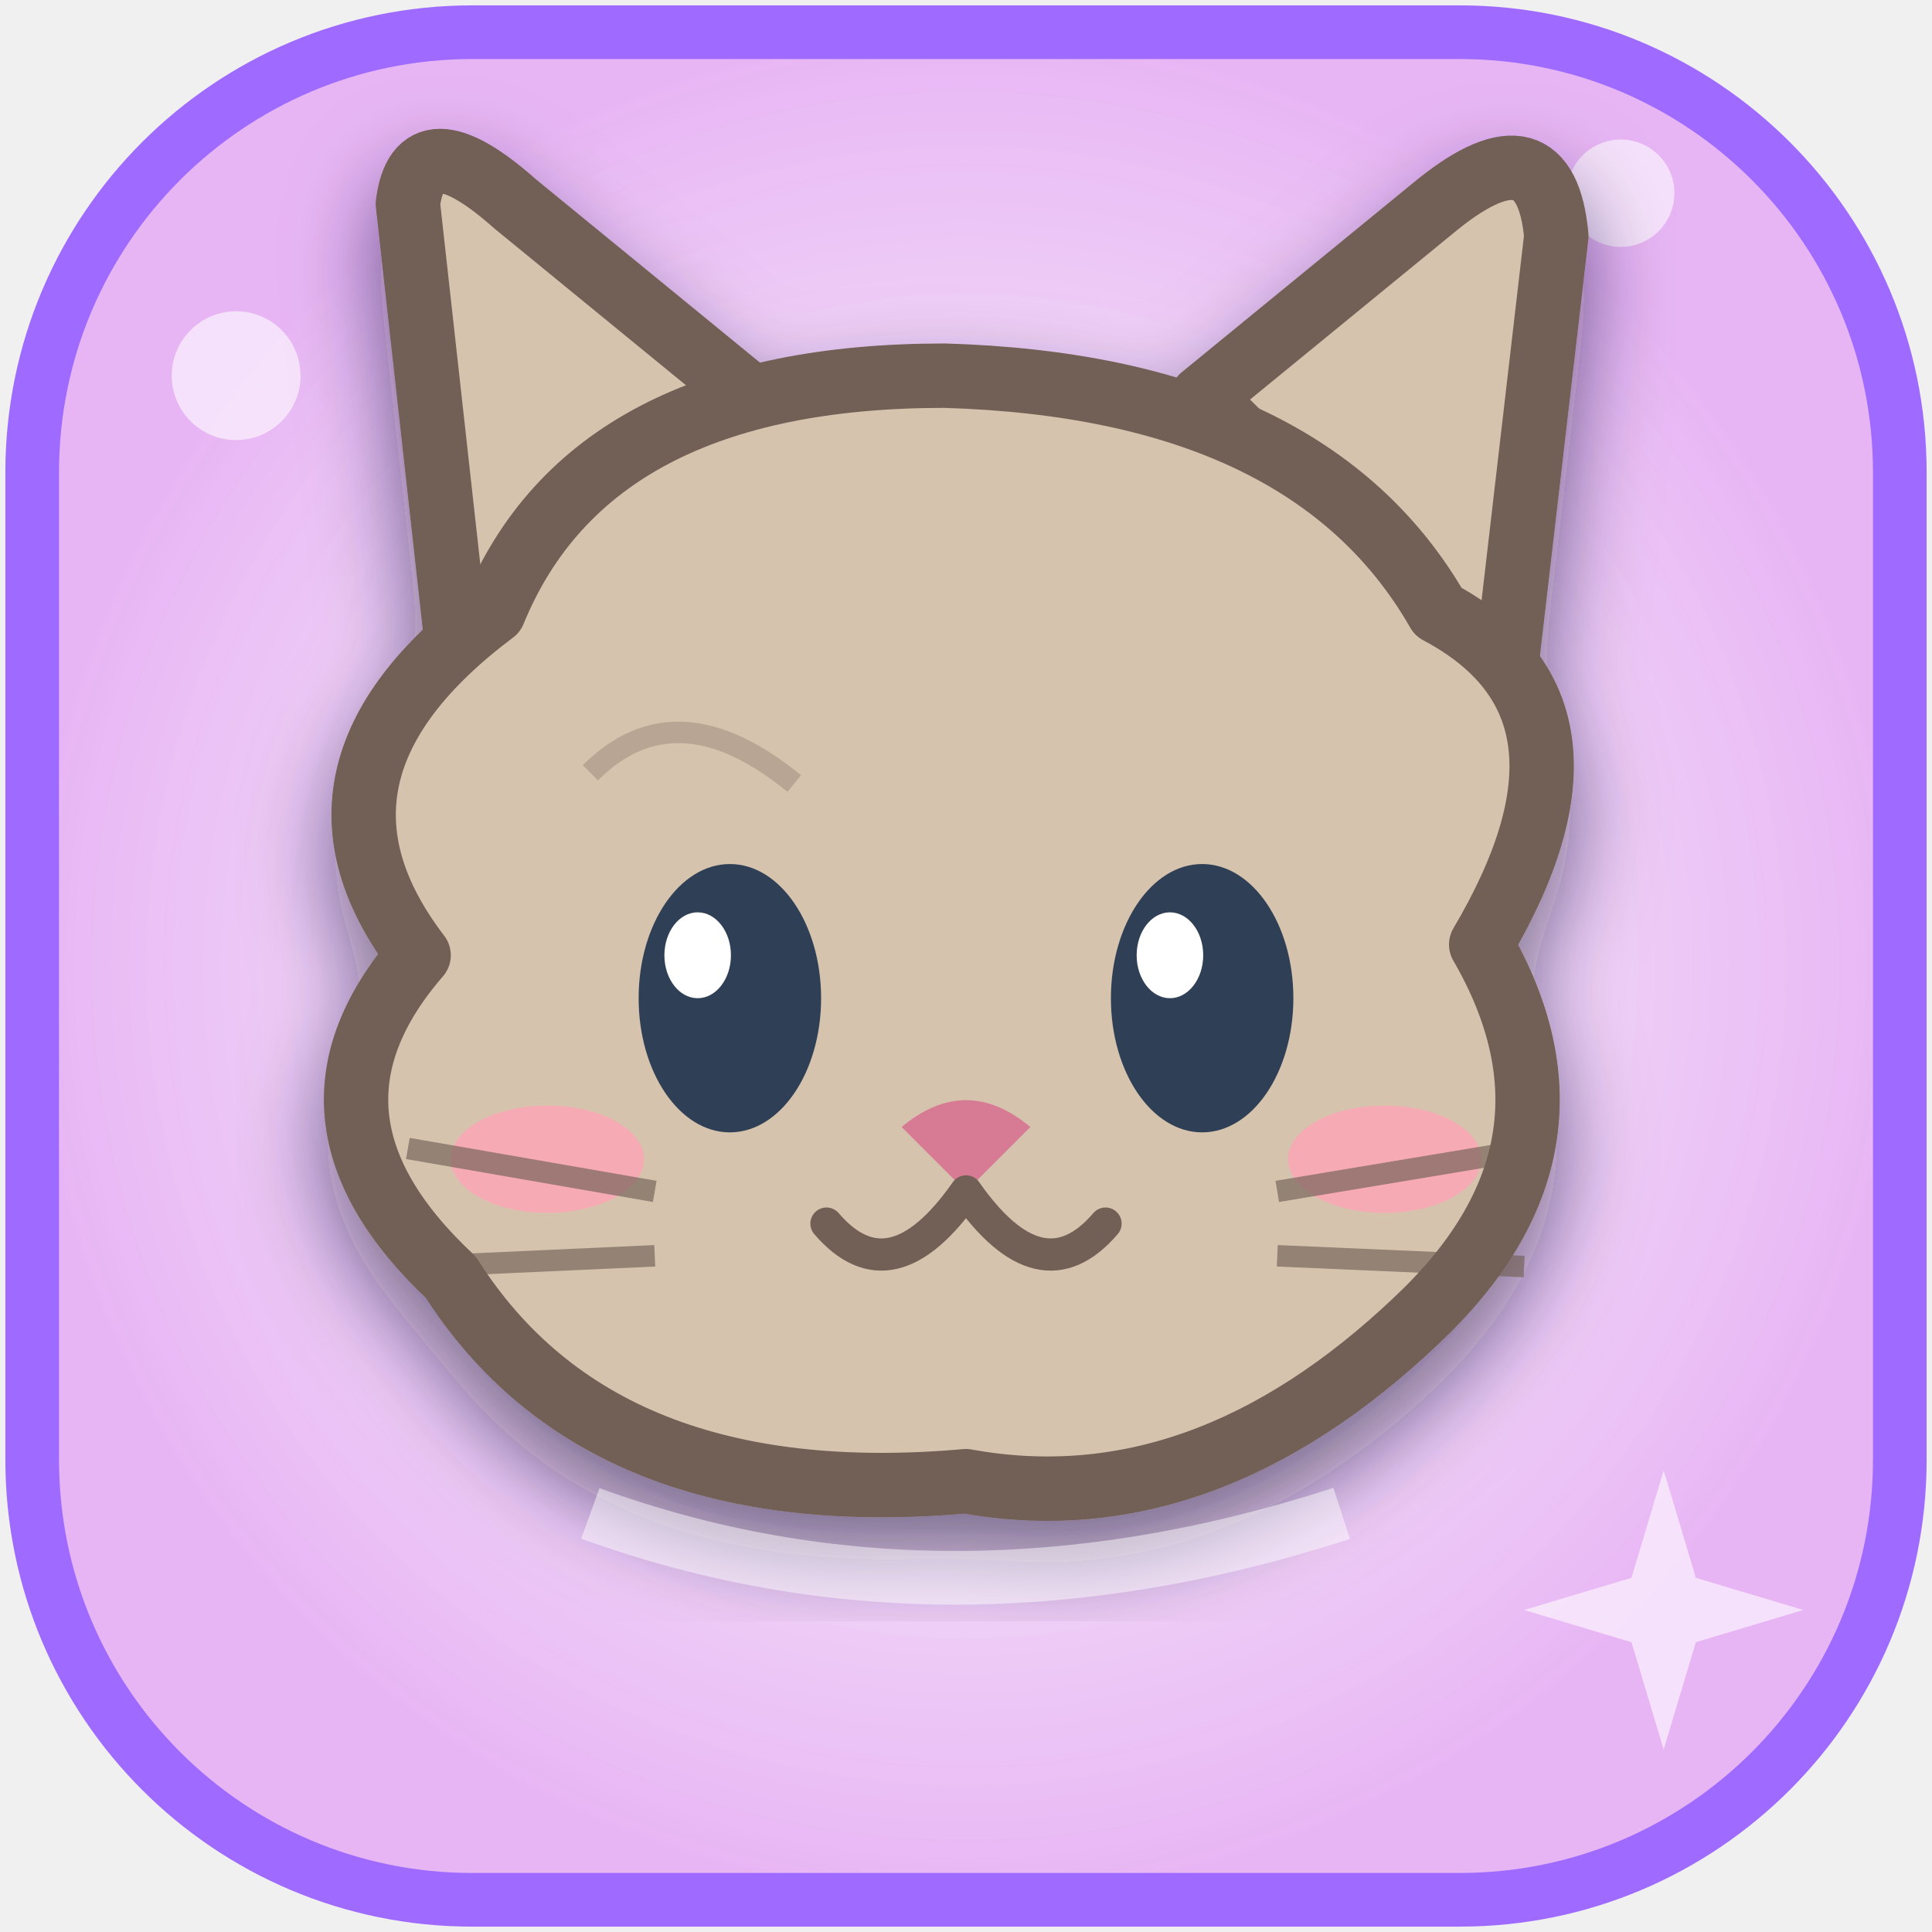
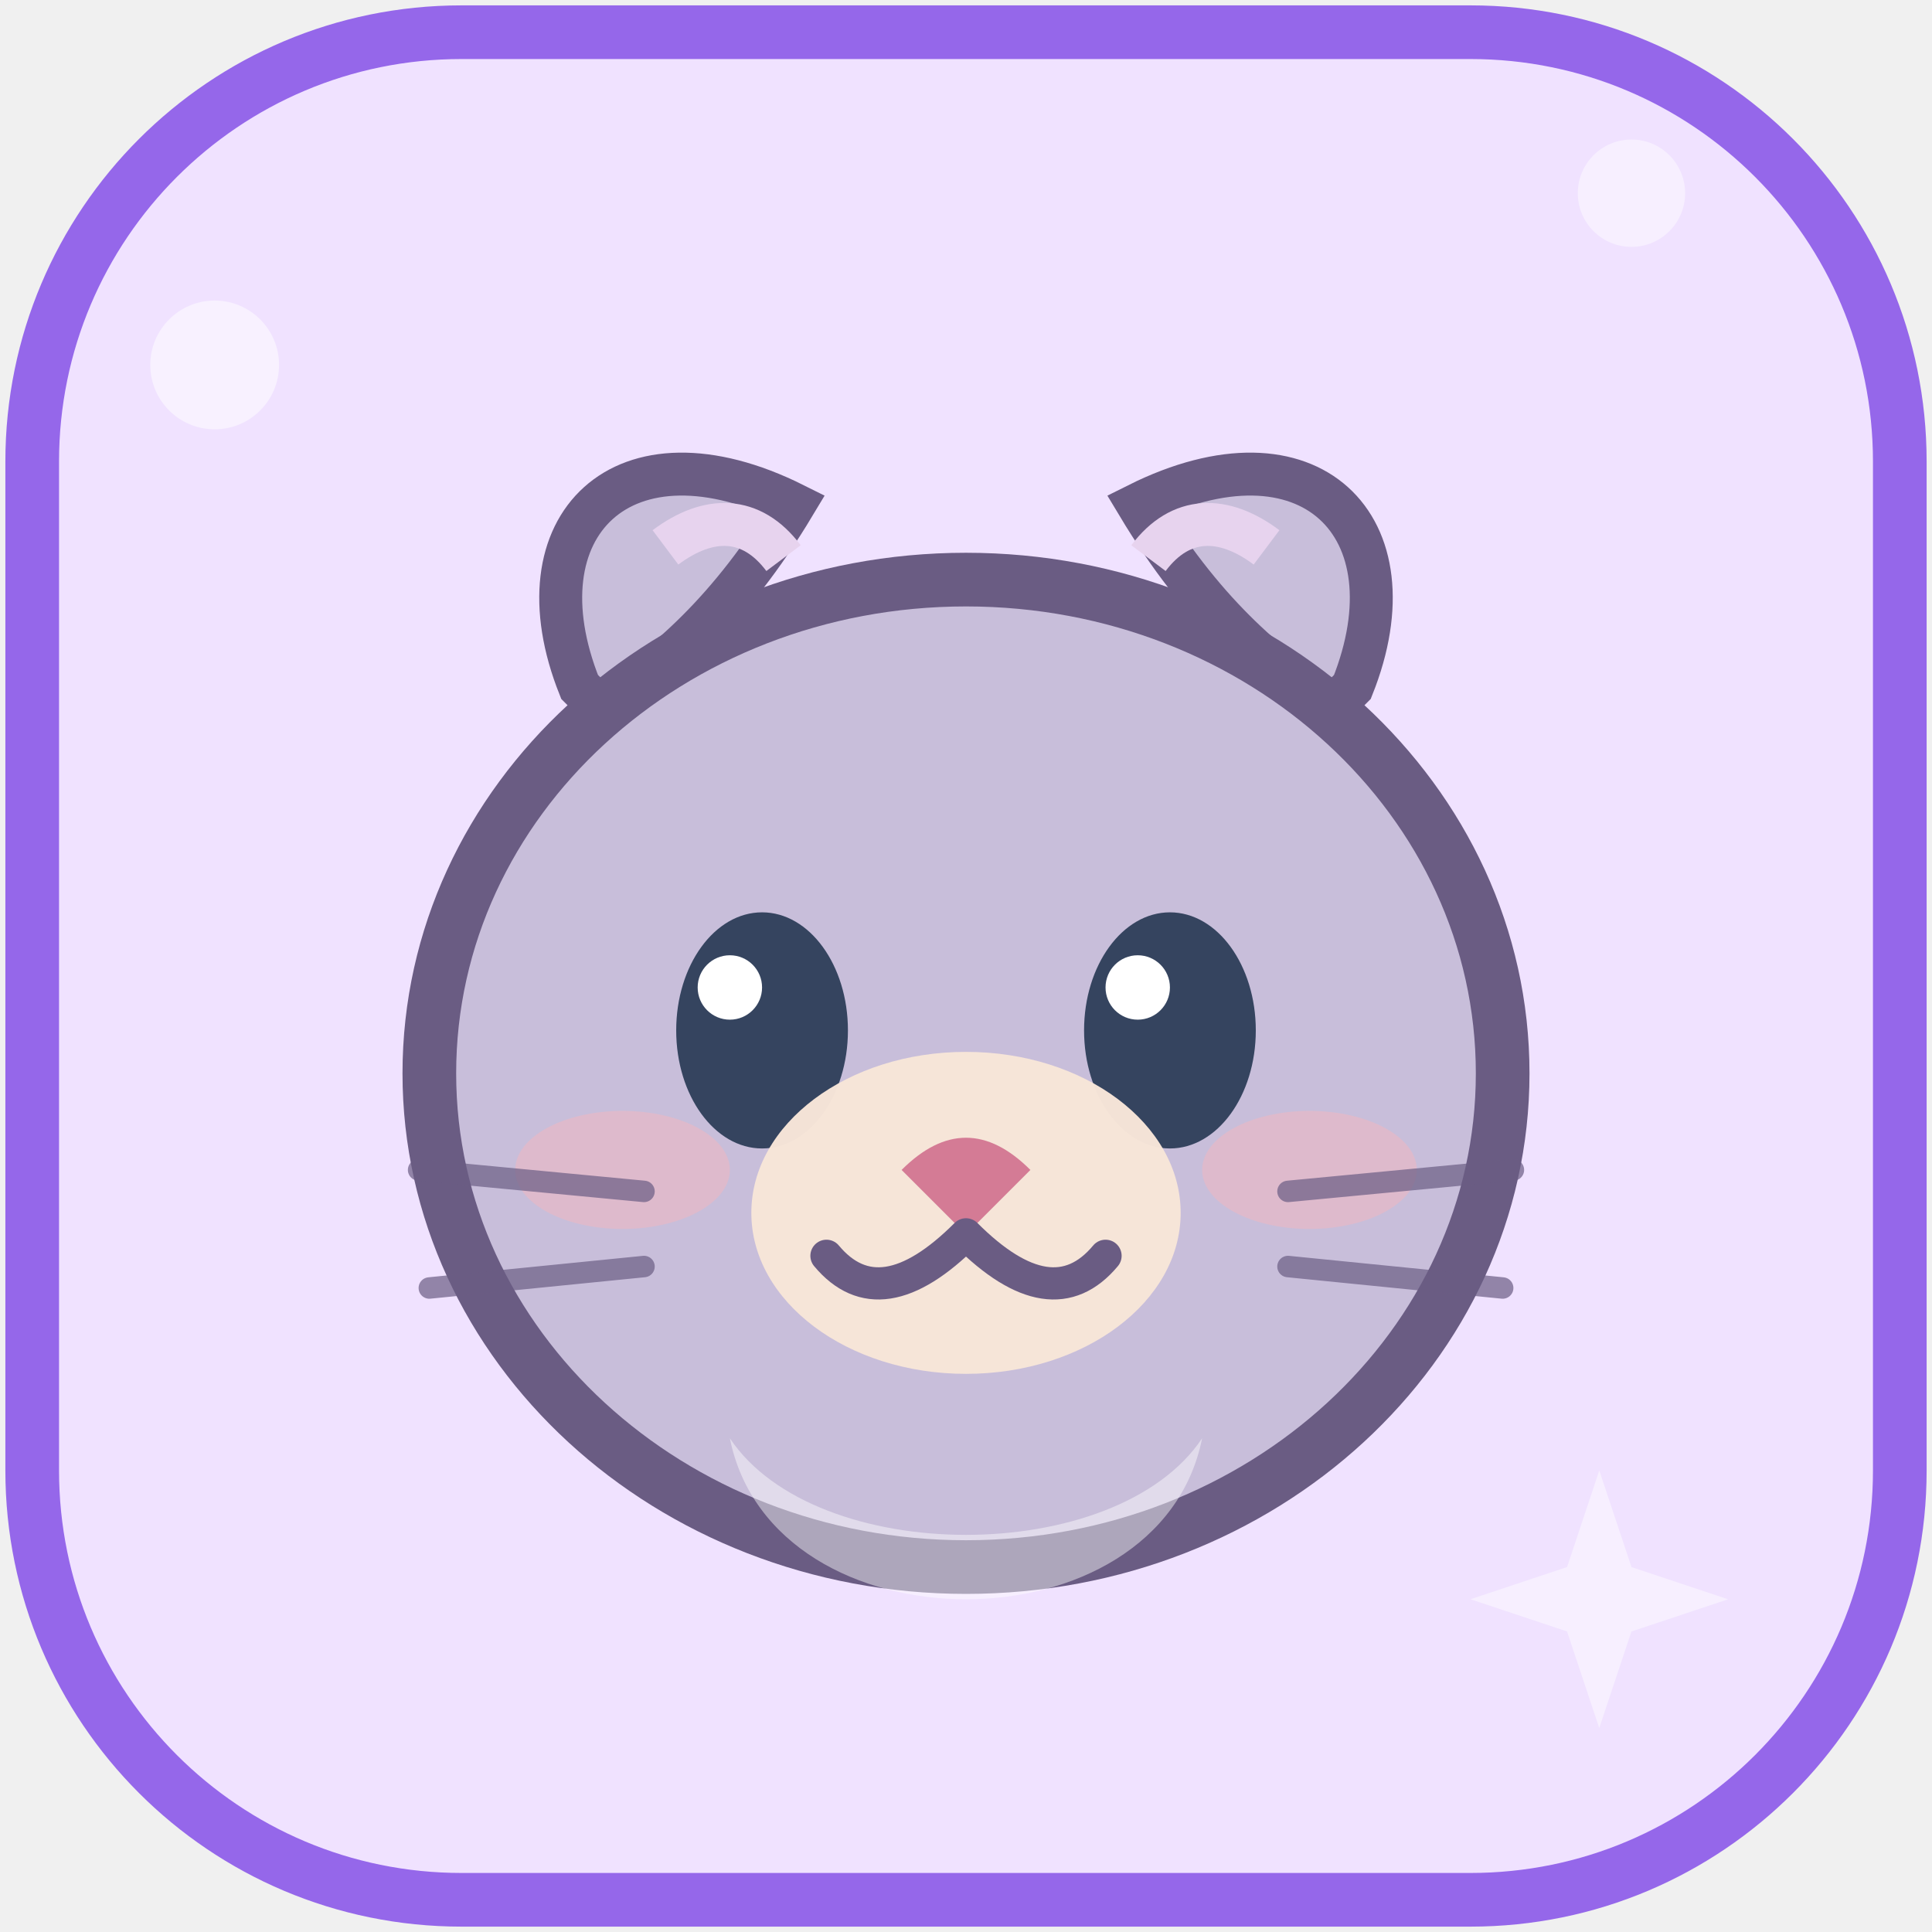
- <svg xmlns="http://www.w3.org/2000/svg" viewBox="0 0 180 180" role="img" aria-label="노르웨이숲 고양이 아바타">
-   <defs>
-     <radialGradient id="bg">
-       <stop stop-color="#fff" stop-opacity=".8" />
-       <stop offset="1" stop-color="#E7B5F4" />
-     </radialGradient>
-     <filter id="s">
-       <feDropShadow dx="0" dy="4" stdDeviation="4" flood-color="#130938" flood-opacity=".55" />
-     </filter>
-   </defs>
-   <rect x="3" y="3" width="174" height="174" rx="41" fill="url(#bg)" stroke="#9E6AFF" stroke-width="5" />
-   <g opacity=".6" fill="#fff">
-     <circle cx="22" cy="35" r="6" />
-     <circle cx="151" cy="18" r="5" />
-     <path d="M155 137 l3 10 10 3 -10 3 -3 10 -3 -10 -10 -3 10 -3Z" />
-   </g>
-   <g filter="url(#s)" stroke="#725F56" stroke-width="6" stroke-linejoin="round">
-     <path d="M43 64 L38 19 Q39 11 48 19 L70 37 Z" fill="#D6C3AD" />
-     <path d="M112 37 L134 19 Q144 11 145 22 L140 65 Z" fill="#D6C3AD" />
-     <path d="M46 57 Q55 35 88 35 Q122 36 134 57 Q151 66 138 88 Q149 107 132 123 Q112 142 90 138 Q56 141 42 119 Q26 104 39 89 Q26 72 46 57 Z" fill="#D6C3AD" />
-   </g>
-   <path d="M55 72 Q63 64 74 73" stroke="#725F56" stroke-width="2" fill="none" opacity=".3" />
-   <ellipse cx="68" cy="93" rx="8.5" ry="12.5" fill="#2F4056" />
-   <ellipse cx="112" cy="93" rx="8.5" ry="12.5" fill="#2F4056" />
-   <ellipse cx="65" cy="89" rx="3.1" ry="4" fill="#fff" />
-   <ellipse cx="109" cy="89" rx="3.1" ry="4" fill="#fff" />
-   <ellipse cx="51" cy="108" rx="9" ry="5" fill="#FFA4B7" opacity=".77" />
-   <ellipse cx="129" cy="108" rx="9" ry="5" fill="#FFA4B7" opacity=".77" />
-   <path d="M84 105 Q90 100 96 105 L90 111Z" fill="#D77B95" />
-   <path d="M90 111 Q83 121 77 114 M90 111 Q97 121 103 114" fill="none" stroke="#725F56" stroke-width="3" stroke-linecap="round" />
-   <path d="M61 111 L38 107 M61 117 L39 118 M119 111 L143 107 M119 117 L142 118" fill="none" stroke="#725F56" stroke-width="2" opacity=".66" />
-   <path d="M55 141 Q88 153 125 141" fill="none" stroke="#ffffff" stroke-width="5" opacity=".48" />
+ <svg xmlns="http://www.w3.org/2000/svg" viewBox="0 0 180 180" role="img" aria-label="스코티시폴드 고양이 아바타">
+   <rect x="3" y="3" width="174" height="174" rx="40" fill="#F0E2FF" stroke="#9567EA" stroke-width="5" />
+   <circle cx="20" cy="34" r="6" fill="#fff" opacity="0.5" />
+   <circle cx="152" cy="18" r="5" fill="#fff" opacity="0.45" />
+   <path d="M149 137 l3 9 9 3 -9 3 -3 9 -3 -9 -9 -3 9 -3z" fill="#fff" opacity="0.45" />
+   <path d="M54 64 C48 49 58 39 74 47 C68 57 62 62 56 66 Z" fill="#C8BEDA" stroke="#6A5C83" stroke-width="4" />
+   <path d="M126 64 C132 49 122 39 106 47 C112 57 118 62 124 66 Z" fill="#C8BEDA" stroke="#6A5C83" stroke-width="4" />
+   <path d="M62 51 C66 48 70 48 73 52" stroke="#E7D3EE" stroke-width="4" fill="none" />
+   <path d="M118 51 C114 48 110 48 107 52" stroke="#E7D3EE" stroke-width="4" fill="none" />
+   <ellipse cx="90" cy="100" rx="50" ry="46" fill="#C8BEDA" stroke="#6A5C83" stroke-width="5" />
+   <ellipse cx="71" cy="96" rx="8" ry="11" fill="#35445F" />
+   <ellipse cx="109" cy="96" rx="8" ry="11" fill="#35445F" />
+   <circle cx="68" cy="92" r="3" fill="#fff" />
+   <circle cx="106" cy="92" r="3" fill="#fff" />
+   <ellipse cx="58" cy="109" rx="10" ry="5.5" fill="#E9B8C4" opacity="0.65" />
+   <ellipse cx="122" cy="109" rx="10" ry="5.5" fill="#E9B8C4" opacity="0.65" />
+   <ellipse cx="90" cy="113" rx="20" ry="15" fill="#F7E5D8" opacity="0.98" />
+   <path d="M84 109 Q90 103 96 109 L90 115Z" fill="#D47B95" />
+   <path d="M90 115 Q82 123 77 117 M90 115 Q98 123 103 117" fill="none" stroke="#6A5C83" stroke-width="3" stroke-linecap="round" />
+   <path d="M60 111 L39 109 M60 118 L40 120 M120 111 L141 109 M120 118 L140 120" fill="none" stroke="#6A5C83" stroke-width="2" opacity="0.7" stroke-linecap="round" />
+   <path d="M68 134 C76 146 104 146 112 134 C108 154 72 154 68 134 Z" fill="#fff" opacity="0.45" />
</svg>
